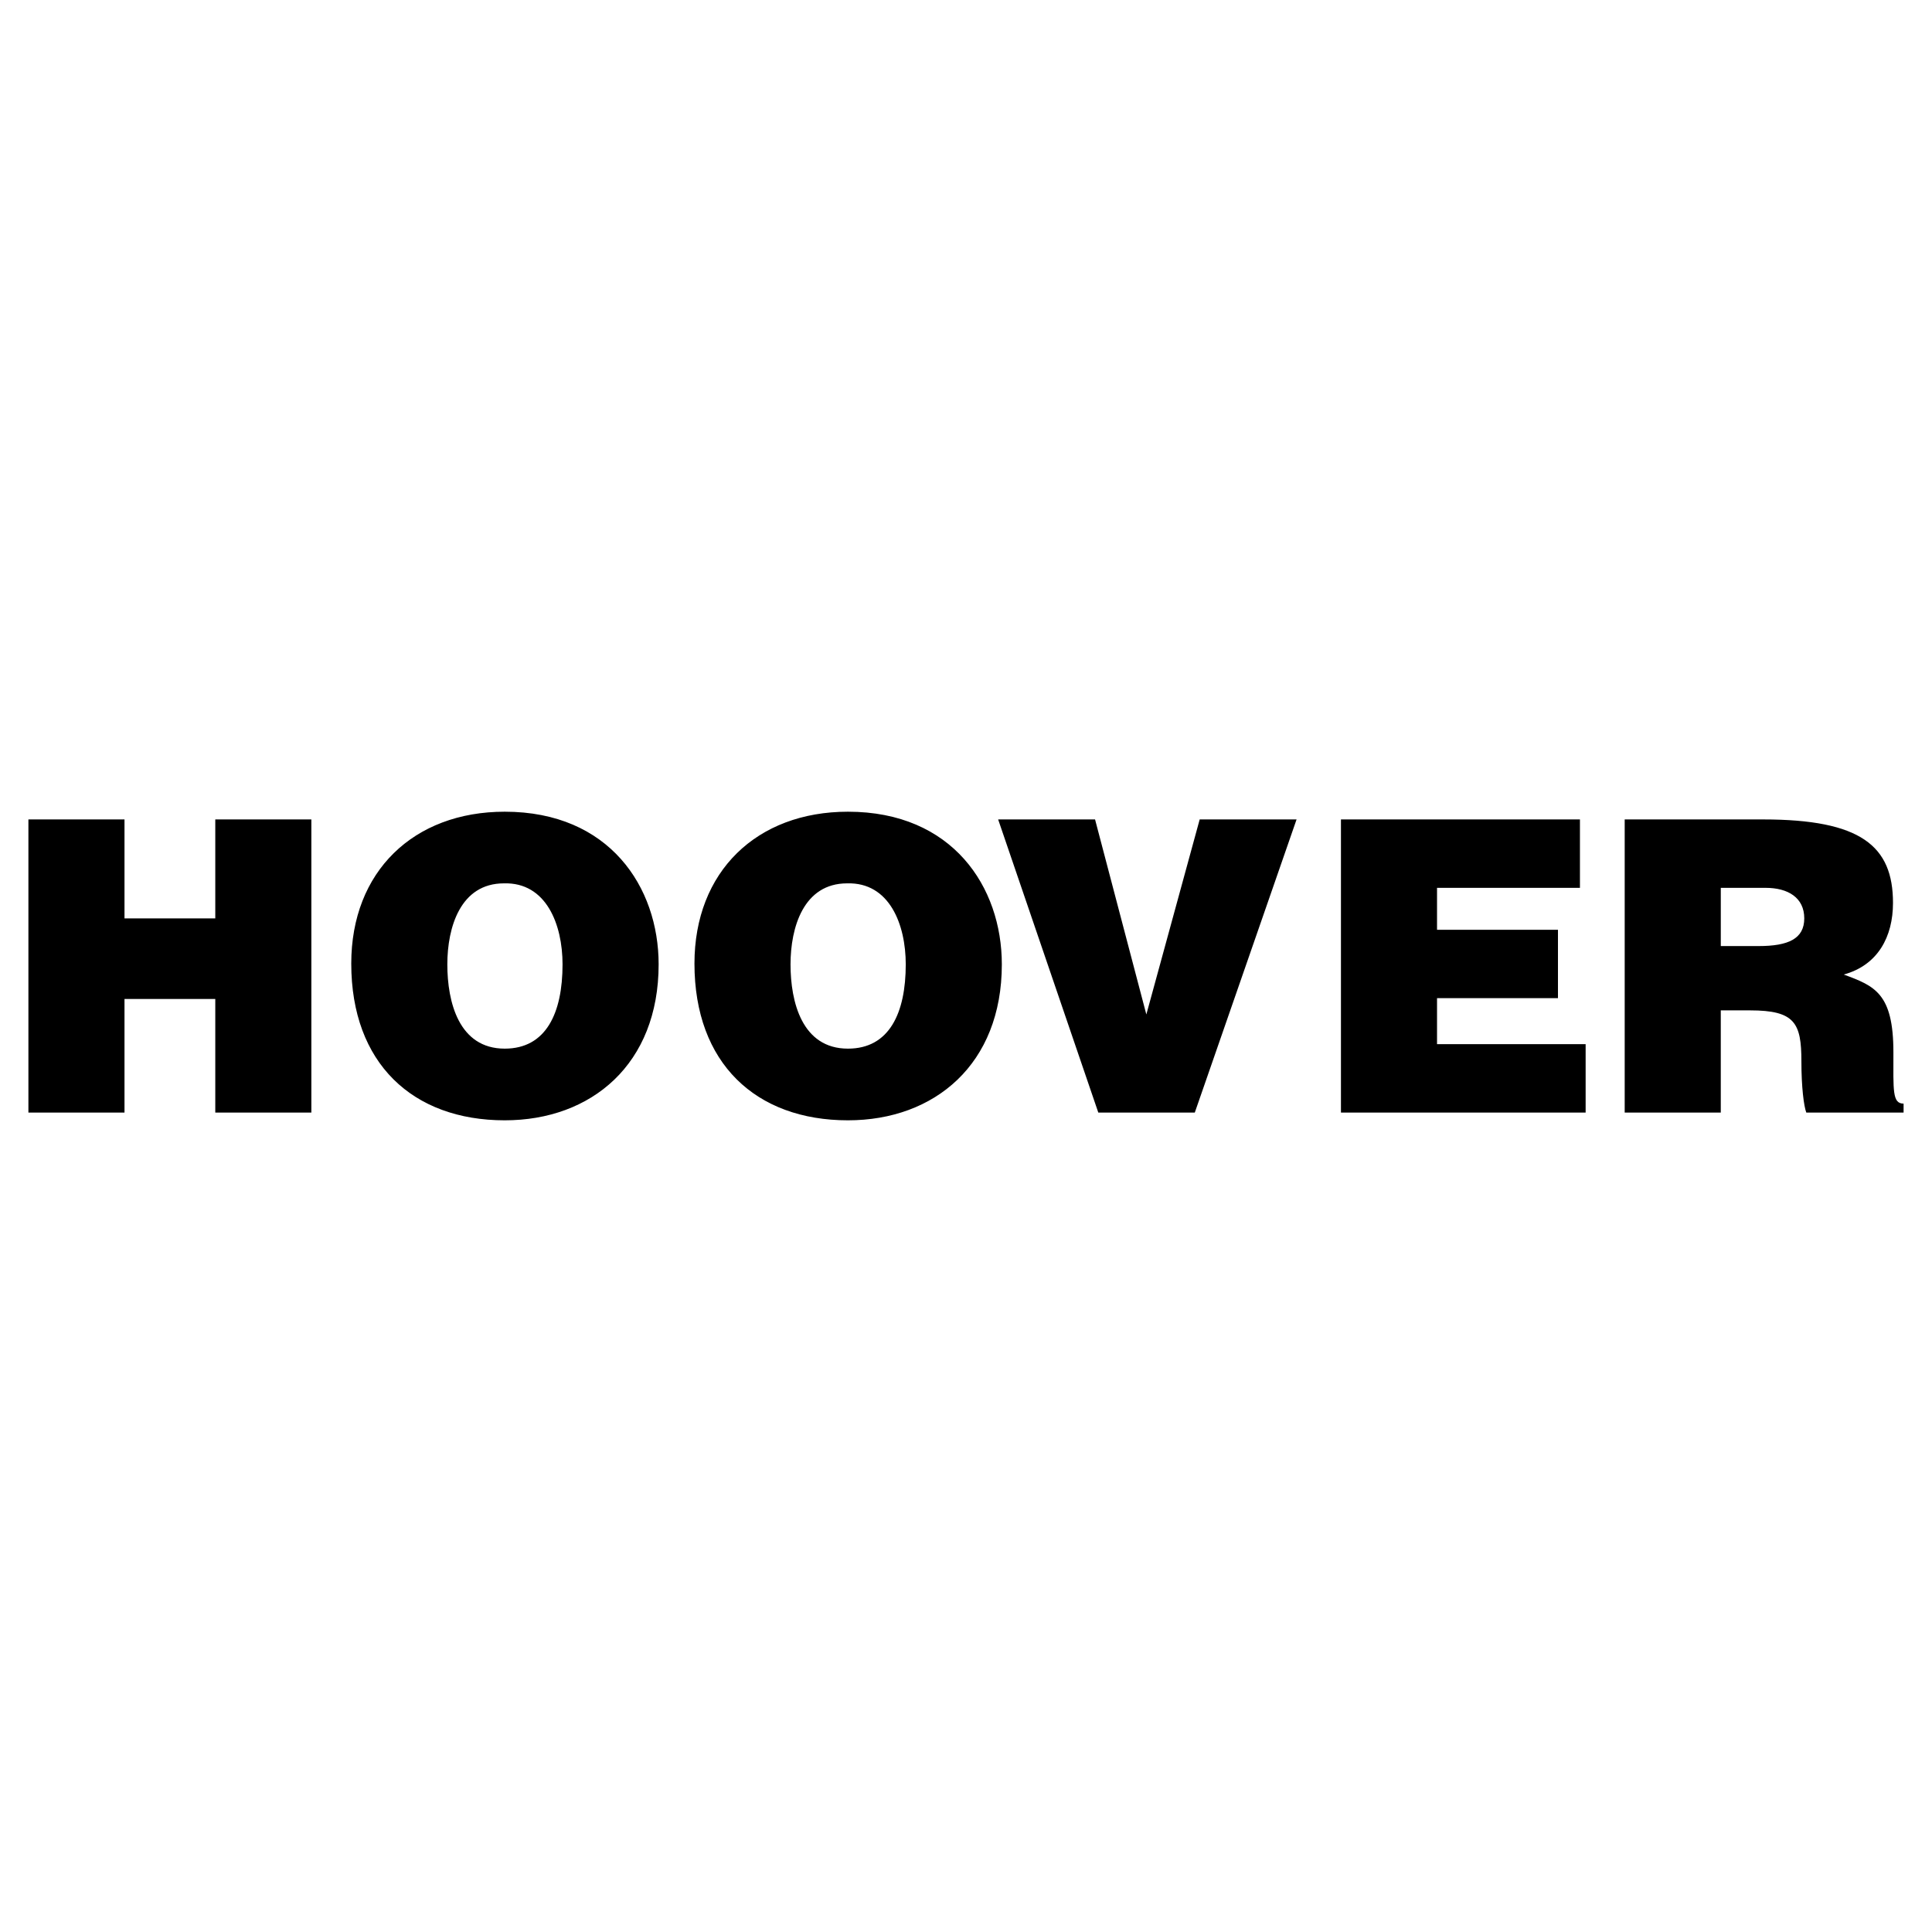
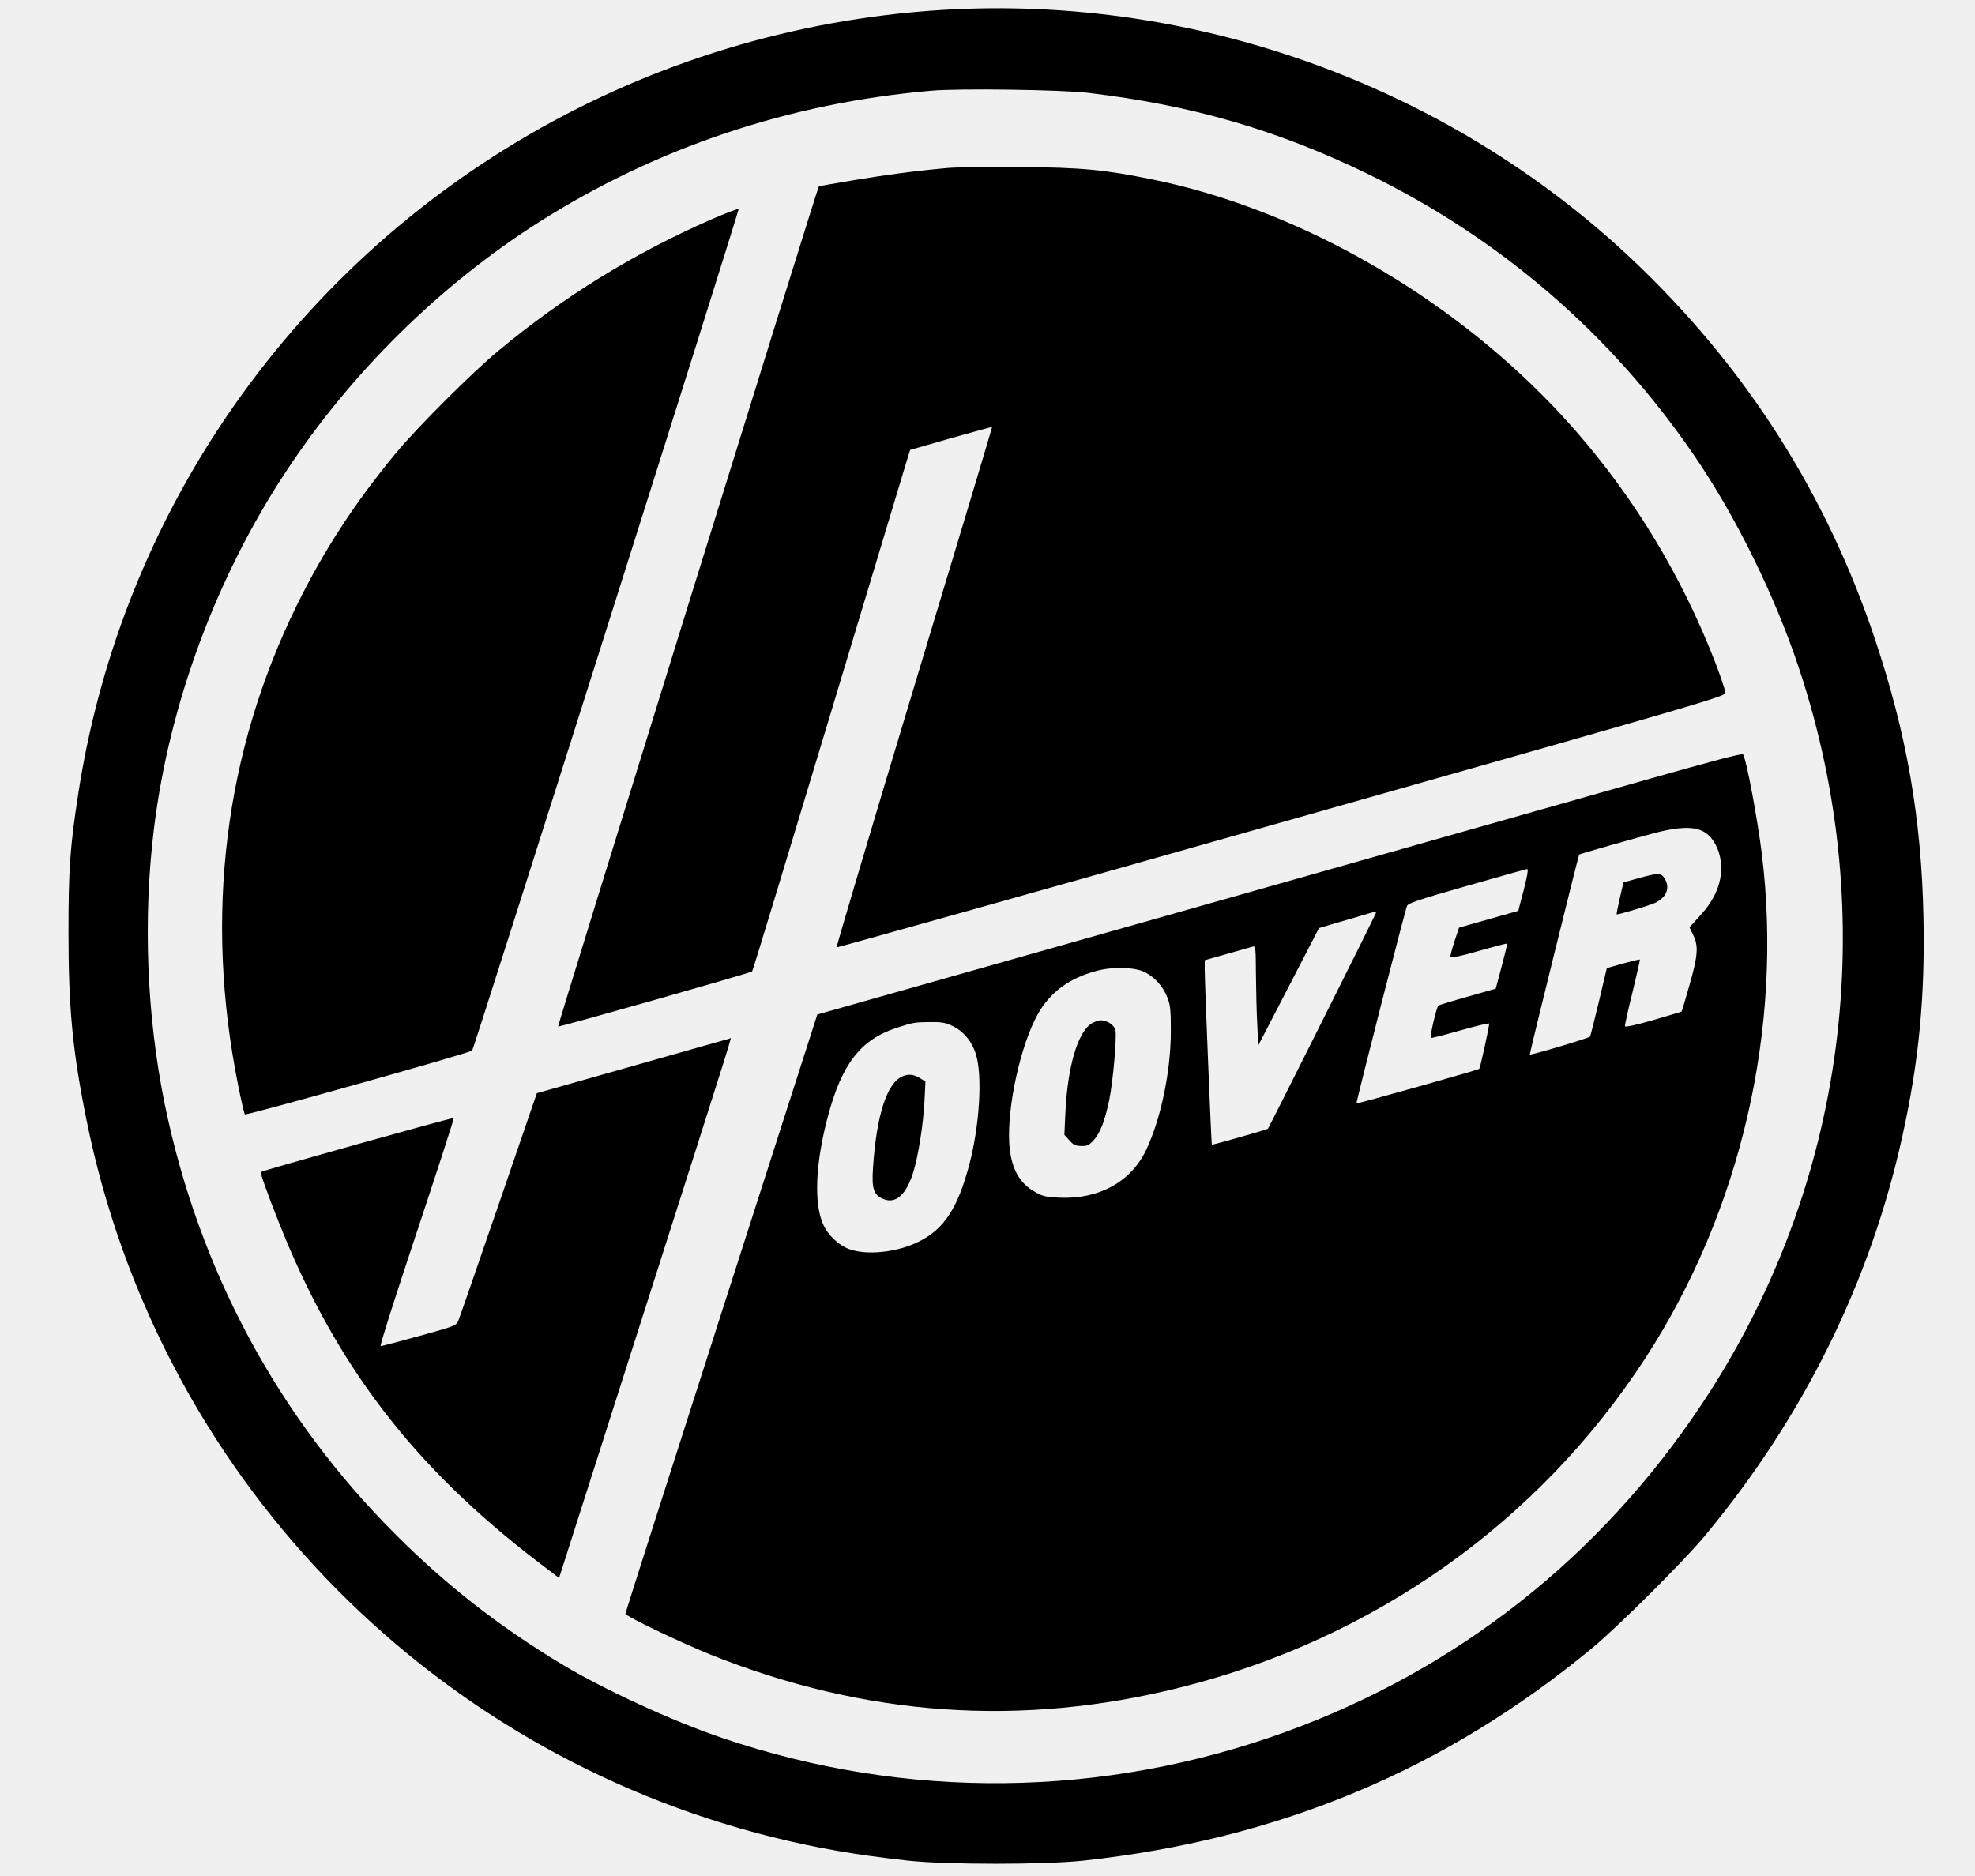
- <svg xmlns="http://www.w3.org/2000/svg" width="2500" height="2500" viewBox="0 0 192.756 192.756">
-   <g fill-rule="evenodd" clip-rule="evenodd">
-     <path fill="#fff" d="M0 0h192.756v192.756H0V0z" />
-     <path d="M2.834 111V81.756h9.587v9.87h9.058v-9.87h9.585V111h-9.585V99.668h-9.058V111H2.834zM50.277 88.133c4.224-.122 5.848 4.103 5.848 8.084 0 4.832-1.624 8.406-5.768 8.406-4.589 0-5.727-4.67-5.727-8.406.001-3.697 1.301-8.084 5.647-8.084zm.081-7.149c-9.099 0-15.313 5.971-15.313 15.151 0 9.951 6.133 15.639 15.313 15.639 8.652 0 15.354-5.605 15.354-15.557 0-7.718-4.915-15.233-15.354-15.233zM84.518 88.133c4.225-.122 5.849 4.103 5.849 8.084 0 4.832-1.625 8.406-5.768 8.406-4.589 0-5.728-4.67-5.728-8.406.001-3.697 1.3-8.084 5.647-8.084zm.081-7.149c-9.099 0-15.313 5.971-15.313 15.151 0 9.951 6.134 15.639 15.313 15.639 8.652 0 15.354-5.605 15.354-15.557 0-7.718-4.914-15.233-15.354-15.233zM99.586 81.756h9.668l5.117 19.457 5.322-19.457h9.666L119.205 111h-9.627l-9.992-29.244zM133.787 111V81.756h23.844v6.824h-14.258v4.183h12.065v6.825h-12.065v4.59h14.826V111h-24.412zM171.684 88.58h4.469c2.234 0 3.859.975 3.859 3.047 0 2.031-1.586 2.762-4.551 2.762h-3.777V88.58zm2.923 12.225c4.469 0 5.119 1.26 5.119 5.078 0 2.6.244 4.469.488 5.117h9.707v-.893c-1.137 0-1.016-1.301-1.016-5.119 0-5.889-1.869-6.619-4.955-7.758 3.412-.934 4.914-3.776 4.914-7.148 0-5.686-3.209-8.327-12.957-8.327h-13.811V111h9.586v-10.195h2.925z" />
+ <svg xmlns="http://www.w3.org/2000/svg" version="1.0" width="1200pt" height="1140pt" viewBox="0 0 1200 1140" preserveAspectRatio="xMidYMid meet">
+   <g transform="translate(0,1140) scale(0.1,-0.1)" fill="#000000" stroke="none">
+     <path d="M5715 11339 c-1787 -113 -3410 -1054 -4388 -2544 -439 -670 -729 -1424 -851 -2215 -51 -329 -60 -459 -60 -850 0 -459 25 -718 110 -1138 432 -2135 2054 -3830 4169 -4356 270 -67 512 -109 825 -143 234 -25 826 -25 1060 0 1190 129 2197 550 3095 1293 159 132 557 528 686 684 597 719 1003 1540 1198 2427 100 452 138 844 128 1327 -12 602 -102 1117 -296 1696 -290 864 -760 1610 -1414 2246 -1124 1094 -2691 1672 -4262 1573z m895 -503 c629 -74 1156 -227 1705 -495 803 -392 1472 -969 1977 -1706 253 -369 492 -854 638 -1294 503 -1514 289 -3148 -585 -4466 -619 -934 -1488 -1620 -2535 -2000 -1109 -402 -2306 -415 -3422 -36 -304 103 -721 295 -978 450 -382 231 -698 478 -1006 786 -717 716 -1196 1609 -1403 2615 -110 537 -133 1130 -65 1680 94 756 378 1522 802 2165 398 604 936 1133 1538 1516 712 452 1522 724 2384 798 165 15 791 6 950 -13z" />
+     <path d="M5755 10379 c-191 -17 -371 -41 -574 -75 -113 -19 -205 -35 -206 -37 -10 -14 -1589 -5103 -1584 -5105 9 -4 1171 326 1179 335 4 4 213 692 465 1528 252 836 466 1547 476 1580 l19 61 247 71 c137 39 249 69 251 68 1 -1 -212 -712 -474 -1579 -262 -868 -473 -1580 -471 -1583 3 -2 1220 339 2704 760 2688 762 2698 765 2696 790 -1 13 -27 92 -58 173 -239 621 -602 1182 -1065 1644 -649 648 -1519 1128 -2355 1299 -296 60 -426 73 -805 76 -190 2 -390 -1 -445 -6z" />
+     <path d="M4320 10066 c-471 -207 -892 -466 -1290 -796 -159 -131 -497 -469 -626 -625 -249 -302 -436 -589 -599 -920 -442 -897 -564 -1892 -359 -2915 19 -96 38 -178 42 -182 8 -8 1369 374 1381 388 11 12 1623 5104 1619 5114 -2 4 -77 -25 -168 -64z" />
+     <path d="M10025 6668 c-308 -87 -1572 -445 -2809 -796 l-2250 -637 -583 -1815 c-320 -998 -583 -1820 -583 -1826 0 -15 328 -172 518 -249 939 -376 1886 -442 2855 -199 1174 294 2172 1001 2821 1996 583 895 841 2009 711 3069 -27 214 -93 570 -114 605 -4 8 -189 -41 -566 -148z m319 -318 c51 -24 91 -84 107 -158 25 -122 -17 -245 -125 -360 l-61 -67 22 -45 c34 -67 30 -126 -22 -307 -24 -86 -46 -158 -48 -160 -3 -2 -80 -25 -173 -52 -107 -31 -170 -44 -171 -37 -1 6 19 99 46 206 26 107 46 197 45 199 -2 2 -48 -9 -102 -24 l-99 -28 -48 -203 c-27 -112 -51 -208 -54 -213 -6 -9 -361 -115 -366 -109 -3 3 295 1208 300 1215 2 4 348 102 470 134 134 34 222 37 279 9z m-1071 -296 c-8 -36 -22 -93 -32 -127 l-16 -62 -180 -51 -180 -51 -28 -84 c-15 -46 -26 -89 -25 -95 2 -7 64 6 172 37 94 27 171 47 173 45 2 -2 -13 -64 -33 -139 l-36 -135 -169 -48 c-93 -26 -173 -51 -179 -54 -11 -7 -54 -190 -46 -197 2 -3 82 18 178 45 95 27 174 46 176 42 3 -8 -54 -269 -60 -275 -6 -7 -742 -214 -746 -210 -4 4 294 1169 307 1200 6 16 73 39 362 121 195 56 359 102 366 103 8 1 7 -17 -4 -65z m-913 -202 c0 -7 -647 -1299 -656 -1311 -4 -5 -338 -100 -341 -97 -3 3 -43 981 -43 1061 l0 60 138 39 c75 21 145 41 155 44 16 4 17 -9 18 -169 1 -96 4 -232 8 -303 l6 -129 185 357 184 356 66 20 c36 10 110 32 165 48 116 35 115 35 115 24z m-1403 -360 c60 -31 109 -86 135 -151 19 -49 22 -74 22 -211 -1 -245 -61 -531 -151 -720 -92 -192 -287 -299 -526 -288 -78 3 -100 8 -145 33 -101 55 -151 149 -160 301 -12 225 70 595 173 780 74 133 191 220 357 264 99 27 235 23 295 -8z m-1171 -326 c67 -31 120 -94 144 -174 40 -130 22 -431 -40 -667 -70 -266 -154 -395 -309 -471 -132 -65 -316 -84 -423 -44 -64 24 -129 86 -157 151 -57 128 -46 373 29 654 85 320 199 468 418 539 103 33 105 34 202 35 70 1 94 -3 136 -23z" />
+     <path d="M9954 6063 l-90 -25 -22 -96 c-12 -52 -21 -97 -19 -98 5 -5 211 57 239 72 62 32 84 85 57 137 -24 45 -38 45 -165 10z" />
+     <path d="M6633 5181 c-85 -52 -147 -264 -160 -547 l-6 -130 30 -33 c24 -28 37 -34 72 -35 37 -1 47 4 76 35 40 44 68 117 95 246 23 114 47 386 37 425 -8 30 -51 58 -89 58 -13 0 -37 -9 -55 -19z" />
+     <path d="M5485 4860 c-96 -39 -160 -238 -181 -561 -8 -124 5 -161 63 -185 76 -32 141 27 183 166 30 98 60 290 67 427 l6 121 -34 21 c-35 22 -70 26 -104 11z" />
+     <path d="M3844 4922 l-582 -165 -232 -676 c-128 -372 -238 -690 -245 -706 -12 -30 -19 -33 -236 -93 -123 -34 -229 -62 -236 -62 -7 0 84 286 219 691 126 379 228 693 225 695 -5 5 -1163 -319 -1172 -328 -5 -5 41 -135 110 -308 341 -861 815 -1482 1576 -2063 l126 -96 518 1622 c582 1822 530 1657 519 1656 -5 -1 -271 -76 -590 -167z" />
  </g>
</svg>
